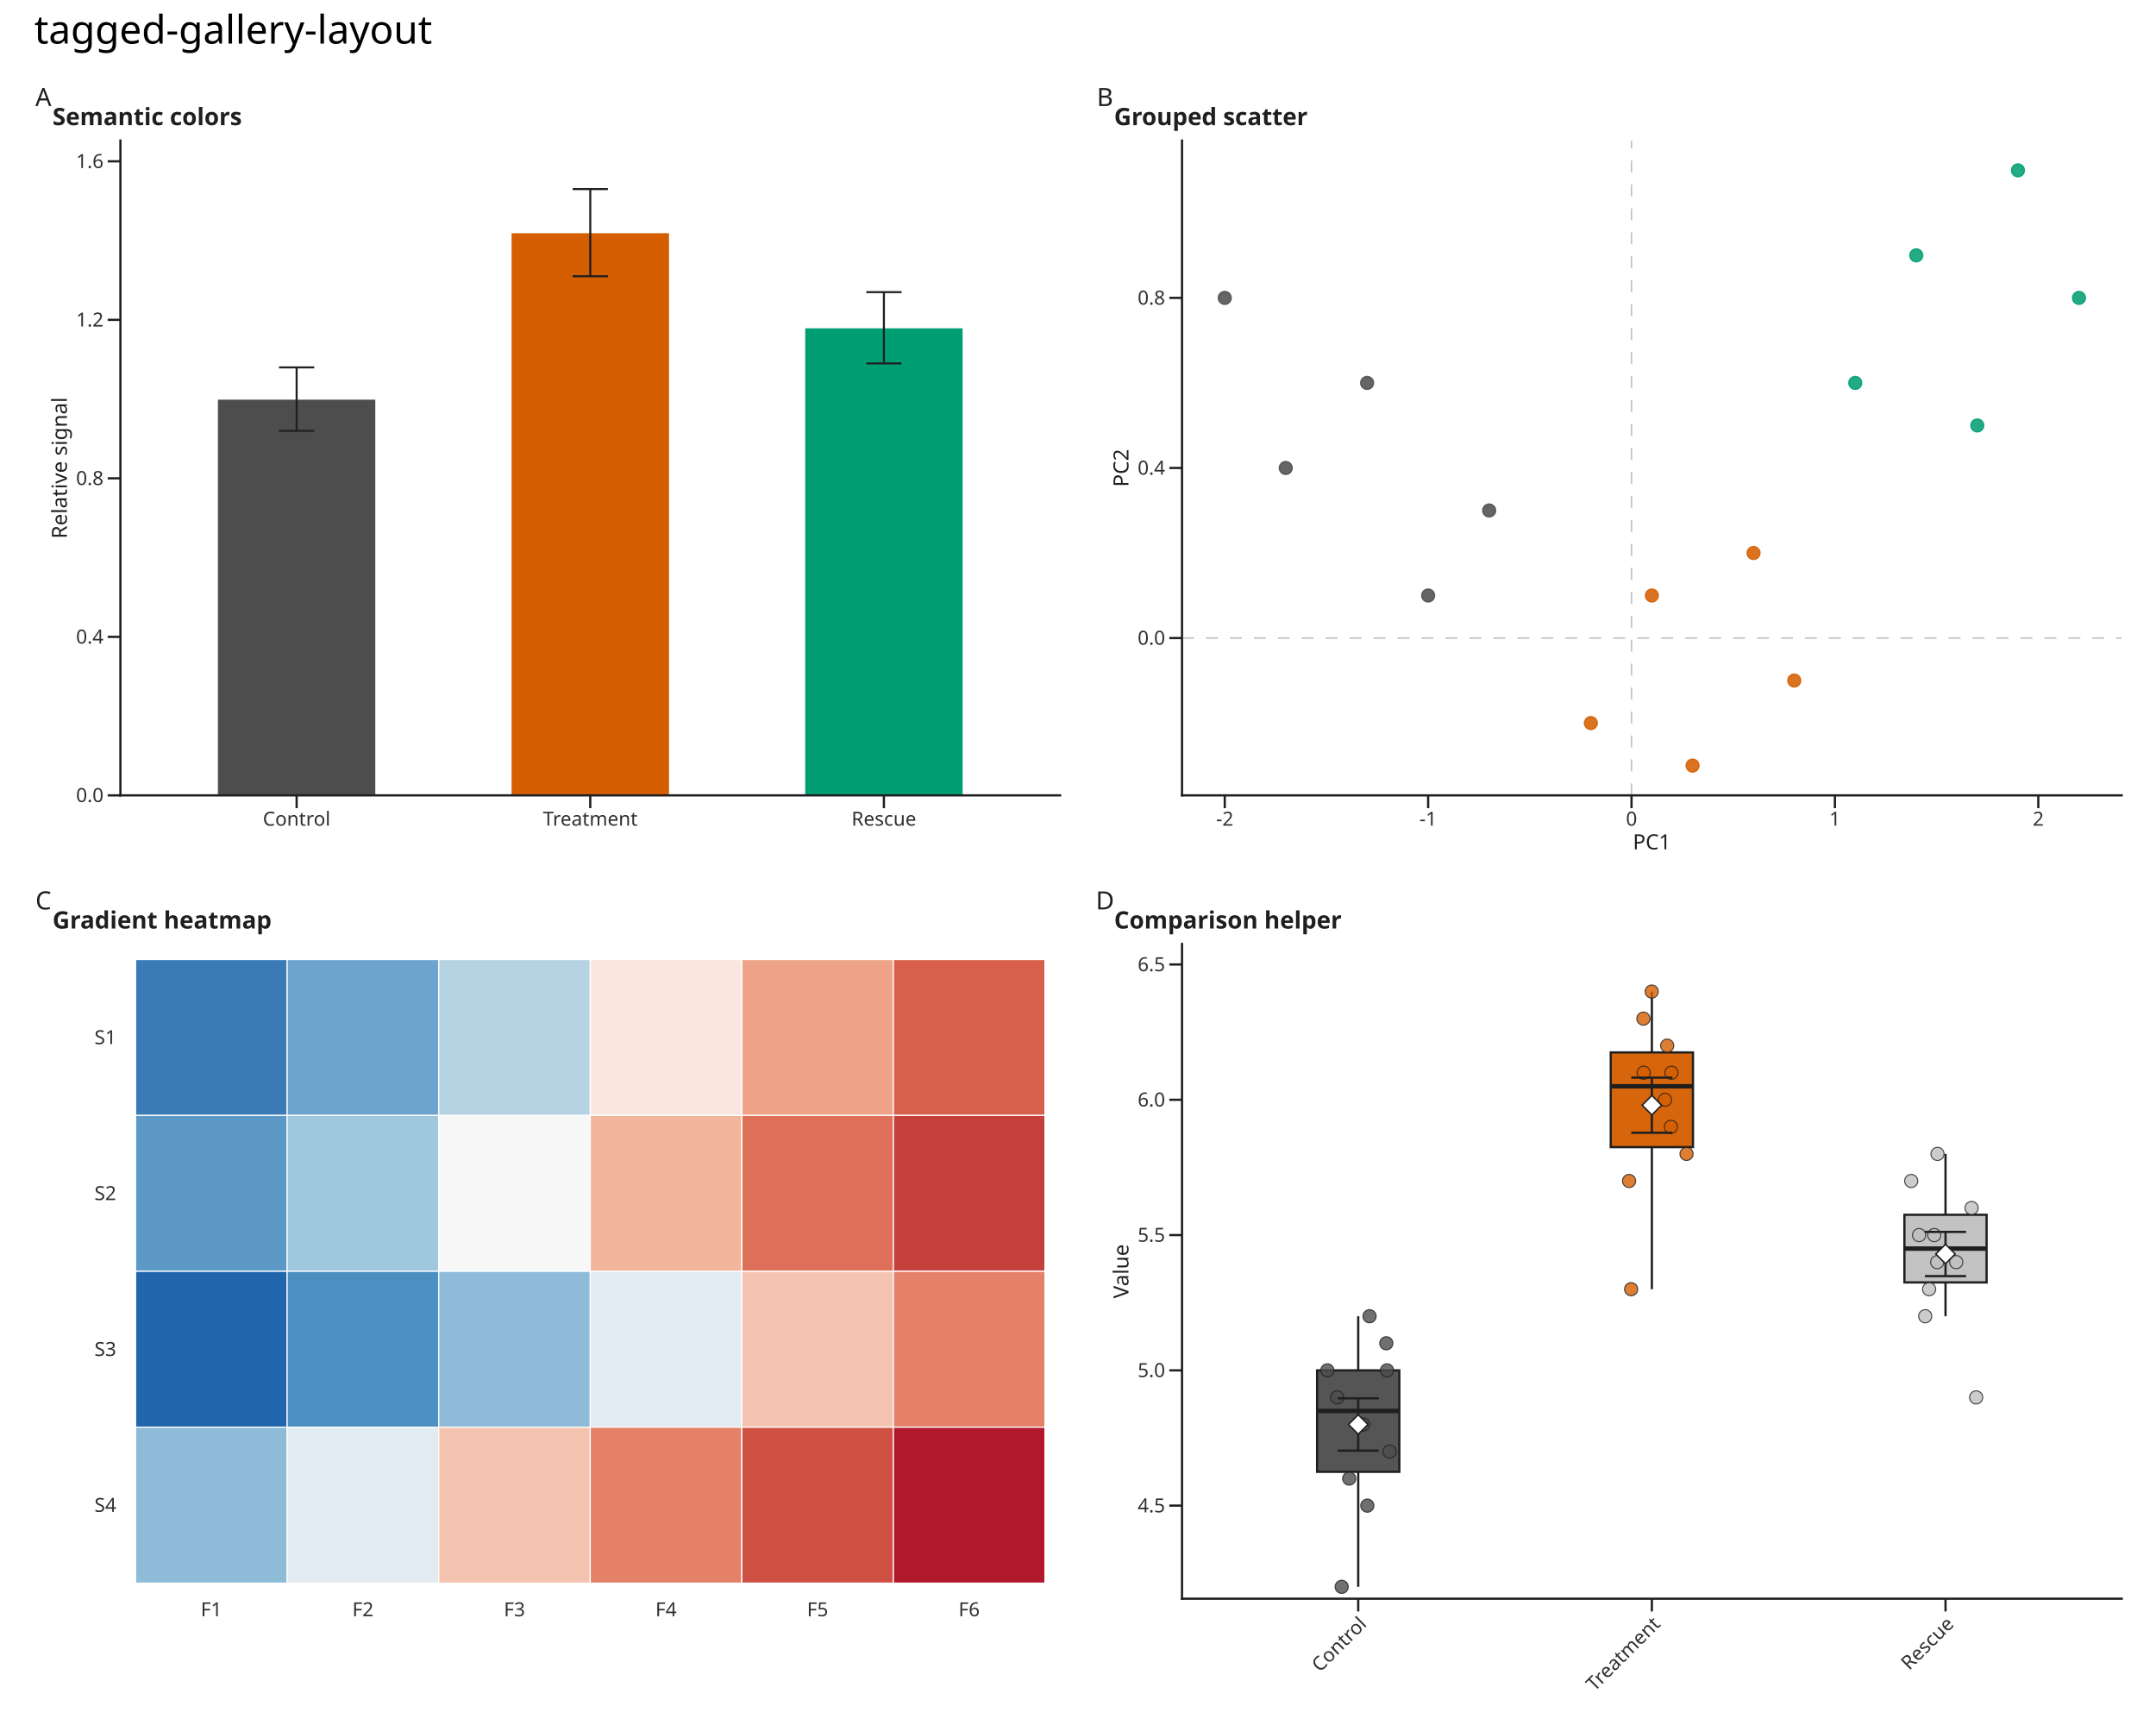
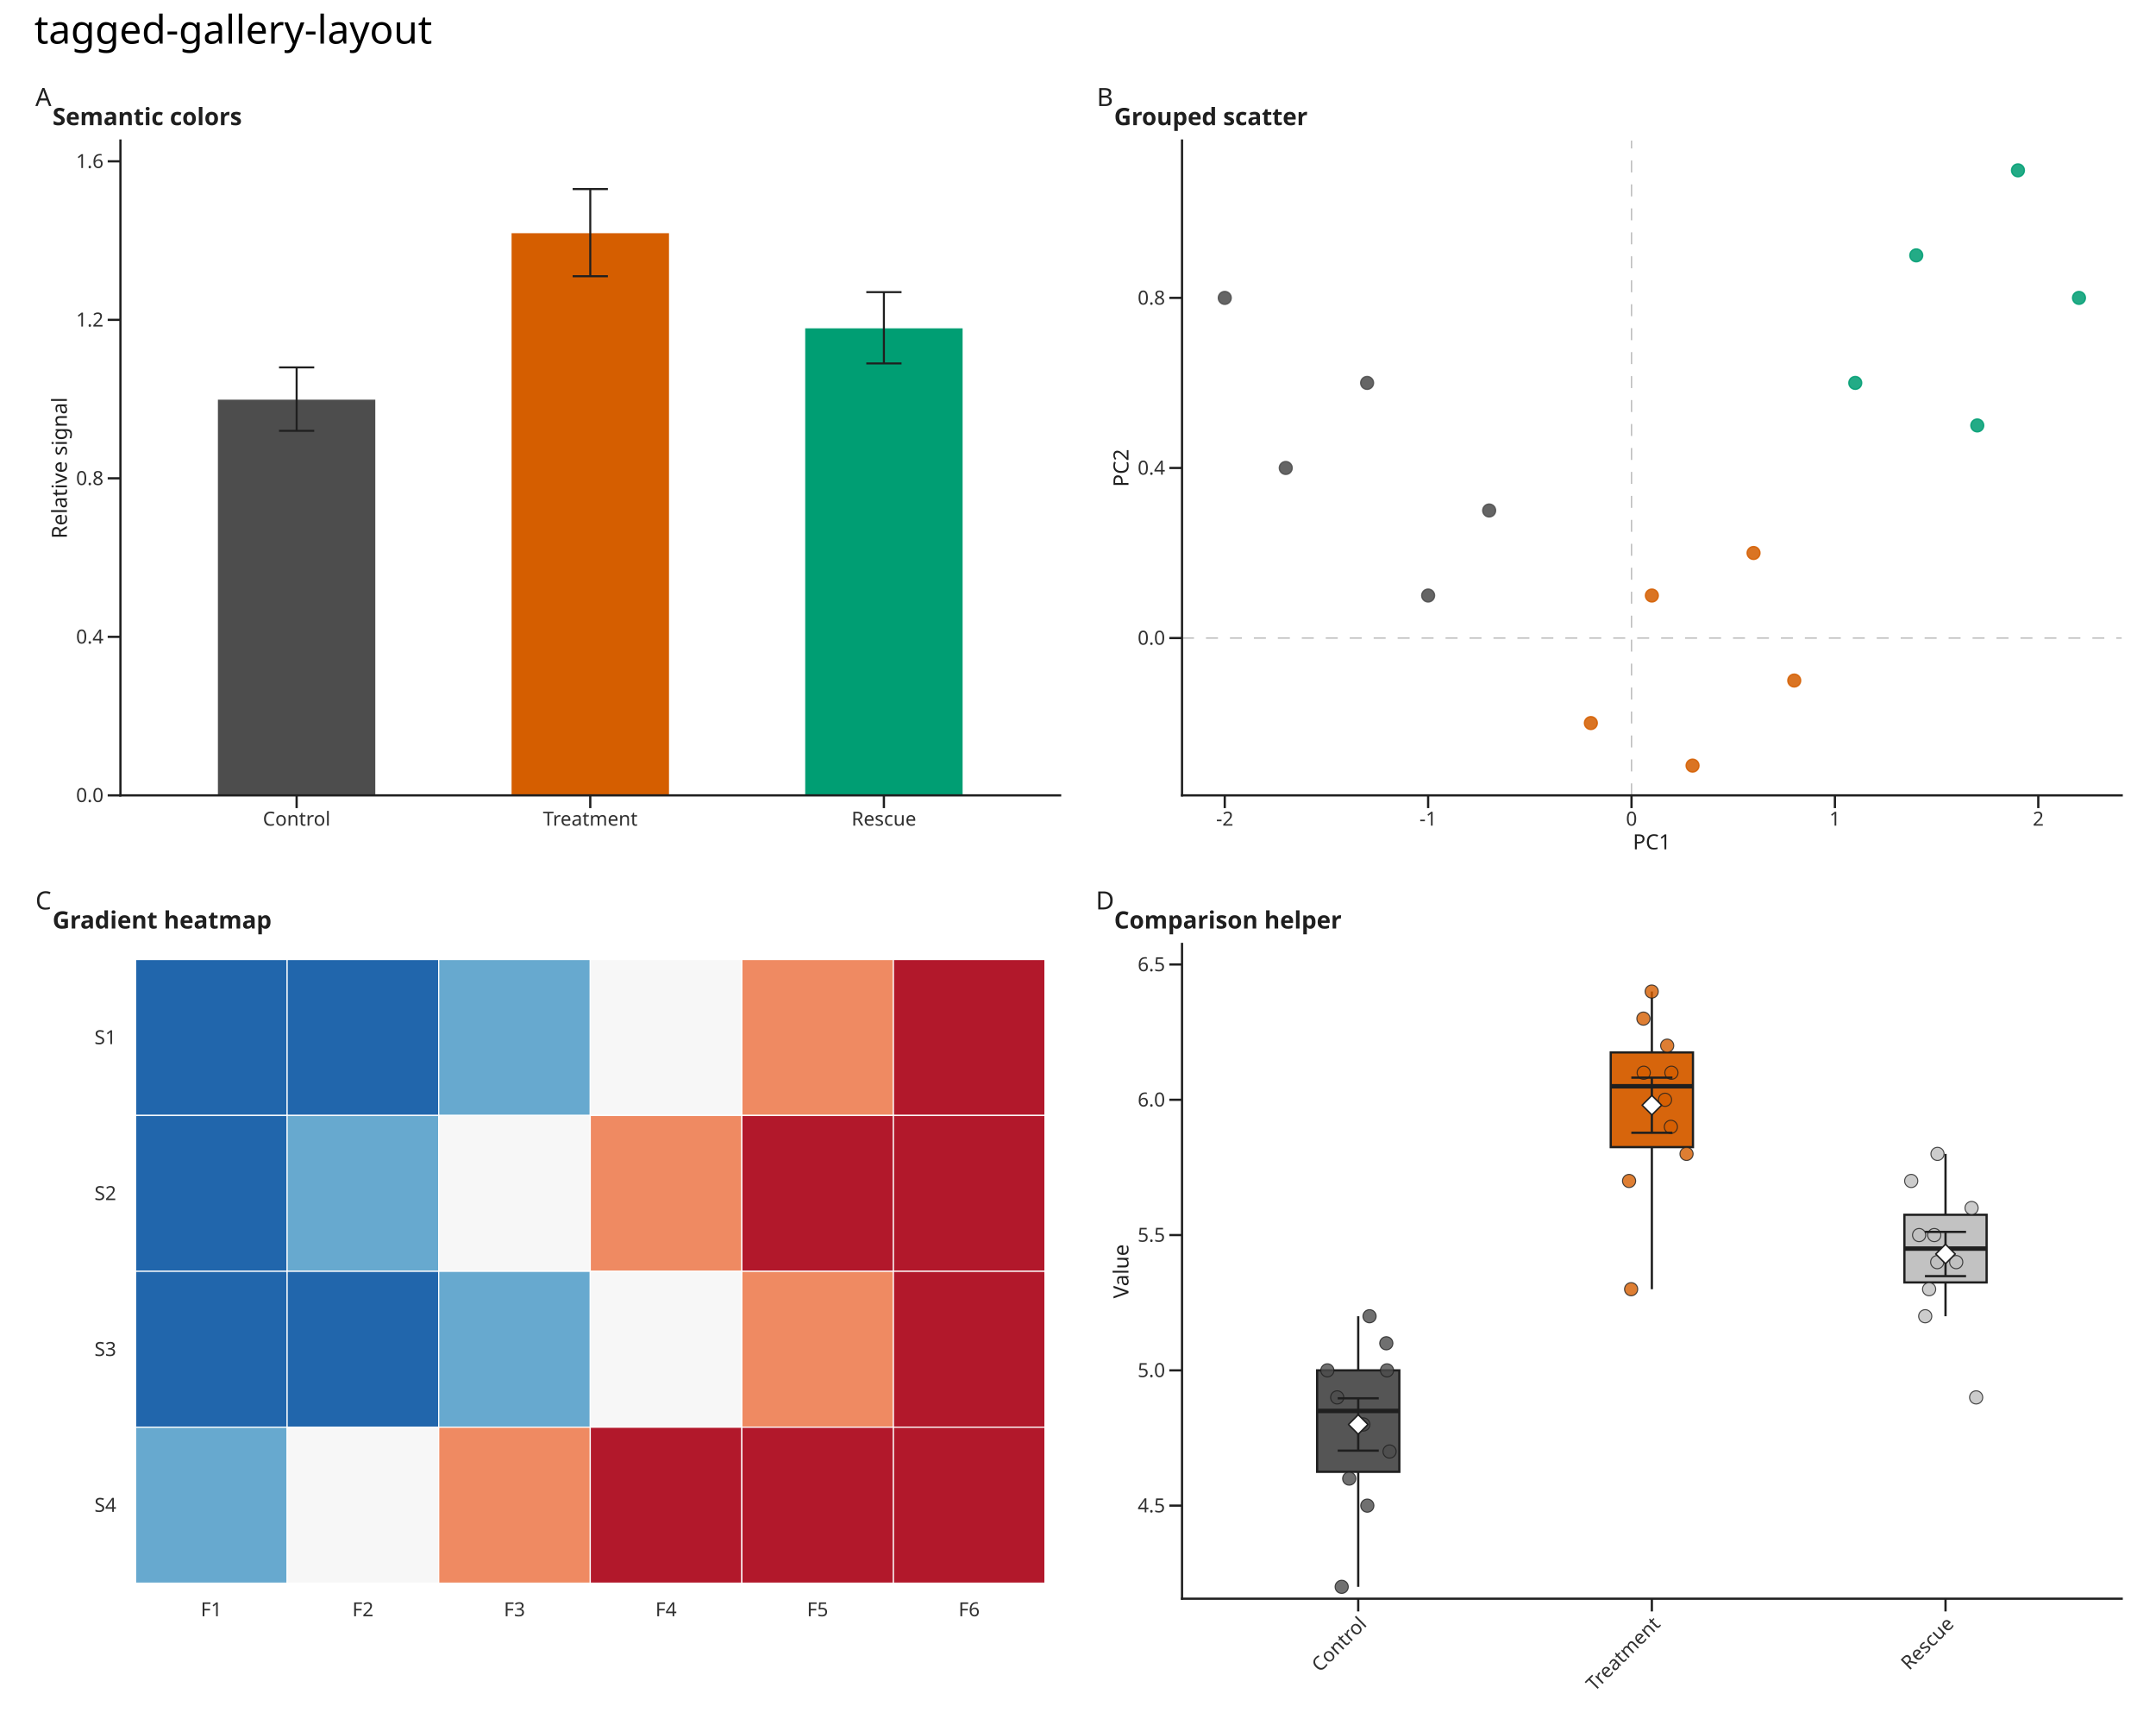
<svg xmlns="http://www.w3.org/2000/svg" class="svglite" data-engine-version="2.0" width="720.00pt" height="576.00pt" viewBox="0 0 720.00 576.00">
  <defs>
    <style type="text/css">
    .svglite line, .svglite polyline, .svglite polygon, .svglite path, .svglite rect, .svglite circle {
      fill: none;
      stroke: #000000;
      stroke-linecap: round;
      stroke-linejoin: round;
      stroke-miterlimit: 10.00;
    }
  </style>
  </defs>
  <rect width="100%" height="100%" style="stroke: none; fill: #FFFFFF;" />
  <defs>
    <clipPath id="cpMC4wMHw3MjAuMDB8MC4wMHw1NzYuMDA=">
      <rect x="0.00" y="0.00" width="720.00" height="576.00" />
    </clipPath>
  </defs>
  <g clip-path="url(#cpMC4wMHw3MjAuMDB8MC4wMHw1NzYuMDA=)">
    <rect x="0" y="0.00" width="720.00" height="576.00" style="stroke-width: 1.07; stroke: #FFFFFF; fill: #FFFFFF;" />
  </g>
  <defs>
    <clipPath id="cpNDAuMjJ8NzA4LjU0fDQ2Ljk0fDUzMy44Mw==">
      <rect x="40.22" y="46.94" width="668.32" height="486.89" />
    </clipPath>
  </defs>
  <g clip-path="url(#cpNDAuMjJ8NzA4LjU0fDQ2Ljk0fDUzMy44Mw==)">
</g>
  <g clip-path="url(#cpMC4wMHw3MjAuMDB8MC4wMHw1NzYuMDA=)">
</g>
  <defs>
    <clipPath id="cpNS40OHwzNjAuMDB8MjIuNzh8MjkxLjA0">
      <rect x="5.48" y="22.78" width="354.52" height="268.25" />
    </clipPath>
  </defs>
  <g clip-path="url(#cpNS40OHwzNjAuMDB8MjIuNzh8MjkxLjA0)">
    <rect x="5.48" y="22.78" width="354.52" height="268.25" style="stroke-width: 0.68; stroke: #FFFFFF; fill: #FFFFFF;" />
  </g>
  <g clip-path="url(#cpMC4wMHw3MjAuMDB8MC4wMHw1NzYuMDA=)">
</g>
  <defs>
    <clipPath id="cpMzYwLjAwfDcxNC41MnwyMi43OHwyOTEuMDQ=">
      <rect x="360.00" y="22.78" width="354.52" height="268.25" />
    </clipPath>
  </defs>
  <g clip-path="url(#cpMzYwLjAwfDcxNC41MnwyMi43OHwyOTEuMDQ=)">
    <rect x="360.00" y="22.78" width="354.52" height="268.25" style="stroke-width: 0.68; stroke: #FFFFFF; fill: #FFFFFF;" />
  </g>
  <g clip-path="url(#cpMC4wMHw3MjAuMDB8MC4wMHw1NzYuMDA=)">
</g>
  <defs>
    <clipPath id="cpNS40OHwzNjAuMDB8MjkxLjA0fDU3MC41Mg==">
      <rect x="5.48" y="291.04" width="354.52" height="279.48" />
    </clipPath>
  </defs>
  <g clip-path="url(#cpNS40OHwzNjAuMDB8MjkxLjA0fDU3MC41Mg==)">
    <rect x="5.48" y="291.04" width="354.52" height="279.48" style="stroke-width: 0.68; stroke: #FFFFFF; fill: #FFFFFF;" />
  </g>
  <g clip-path="url(#cpMC4wMHw3MjAuMDB8MC4wMHw1NzYuMDA=)">
</g>
  <defs>
    <clipPath id="cpMzYwLjAwfDcxNC41MnwyOTEuMDR8NTcwLjUy">
      <rect x="360.00" y="291.04" width="354.52" height="279.48" />
    </clipPath>
  </defs>
  <g clip-path="url(#cpMzYwLjAwfDcxNC41MnwyOTEuMDR8NTcwLjUy)">
    <rect x="360.00" y="291.04" width="354.52" height="279.48" style="stroke-width: 0.68; stroke: #FFFFFF; fill: #FFFFFF;" />
  </g>
  <g clip-path="url(#cpMC4wMHw3MjAuMDB8MC4wMHw1NzYuMDA=)">
</g>
  <defs>
    <clipPath id="cpNDAuMjJ8MzU0LjAyfDQ2Ljk0fDI2NS41OA==">
      <rect x="40.22" y="46.94" width="313.80" height="218.64" />
    </clipPath>
  </defs>
  <g clip-path="url(#cpNDAuMjJ8MzU0LjAyfDQ2Ljk0fDI2NS41OA==)">
    <rect x="40.22" y="46.94" width="313.80" height="218.64" style="stroke-width: 0.68; stroke: none; fill: #FFFFFF;" />
    <rect x="72.58" y="133.26" width="52.95" height="132.32" style="stroke-width: 0.38; stroke: #FFFFFF; stroke-linecap: butt; stroke-linejoin: miter; fill: #4D4D4D;" />
    <rect x="170.65" y="77.69" width="52.95" height="187.89" style="stroke-width: 0.38; stroke: #FFFFFF; stroke-linecap: butt; stroke-linejoin: miter; fill: #D55E00;" />
    <rect x="268.71" y="109.44" width="52.95" height="156.13" style="stroke-width: 0.38; stroke: #FFFFFF; stroke-linecap: butt; stroke-linejoin: miter; fill: #009E73;" />
    <polyline points="93.18,122.68 104.94,122.68 " style="stroke-width: 0.68; stroke: #1F1F1F; stroke-linecap: butt;" />
    <polyline points="99.06,122.68 99.06,143.85 " style="stroke-width: 0.68; stroke: #1F1F1F; stroke-linecap: butt;" />
    <polyline points="93.18,143.85 104.94,143.85 " style="stroke-width: 0.68; stroke: #1F1F1F; stroke-linecap: butt;" />
    <polyline points="191.24,63.13 203.01,63.13 " style="stroke-width: 0.68; stroke: #1F1F1F; stroke-linecap: butt;" />
    <polyline points="197.12,63.13 197.12,92.24 " style="stroke-width: 0.68; stroke: #1F1F1F; stroke-linecap: butt;" />
    <polyline points="191.24,92.24 203.01,92.24 " style="stroke-width: 0.68; stroke: #1F1F1F; stroke-linecap: butt;" />
    <polyline points="289.30,97.54 301.07,97.54 " style="stroke-width: 0.68; stroke: #1F1F1F; stroke-linecap: butt;" />
    <polyline points="295.18,97.54 295.18,121.35 " style="stroke-width: 0.68; stroke: #1F1F1F; stroke-linecap: butt;" />
    <polyline points="289.30,121.35 301.07,121.35 " style="stroke-width: 0.68; stroke: #1F1F1F; stroke-linecap: butt;" />
  </g>
  <g clip-path="url(#cpMC4wMHw3MjAuMDB8MC4wMHw1NzYuMDA=)">
    <polyline points="40.22,265.58 40.22,46.94 " style="stroke-width: 0.75; stroke: #1F1F1F; stroke-linecap: square;" />
    <text x="34.58" y="267.81" text-anchor="end" style="font-size: 6.50px; fill: #303030; font-family: sans;" textLength="9.04px" lengthAdjust="spacingAndGlyphs">0.0</text>
    <text x="34.58" y="214.89" text-anchor="end" style="font-size: 6.50px; fill: #303030; font-family: sans;" textLength="9.04px" lengthAdjust="spacingAndGlyphs">0.4</text>
    <text x="34.58" y="161.96" text-anchor="end" style="font-size: 6.50px; fill: #303030; font-family: sans;" textLength="9.04px" lengthAdjust="spacingAndGlyphs">0.8</text>
    <text x="34.58" y="109.04" text-anchor="end" style="font-size: 6.50px; fill: #303030; font-family: sans;" textLength="9.04px" lengthAdjust="spacingAndGlyphs">1.2</text>
    <text x="34.58" y="56.11" text-anchor="end" style="font-size: 6.50px; fill: #303030; font-family: sans;" textLength="9.04px" lengthAdjust="spacingAndGlyphs">1.6</text>
    <polyline points="35.97,265.58 40.22,265.58 " style="stroke-width: 0.75; stroke: #1F1F1F; stroke-linecap: butt;" />
    <polyline points="35.97,212.65 40.22,212.65 " style="stroke-width: 0.75; stroke: #1F1F1F; stroke-linecap: butt;" />
    <polyline points="35.97,159.72 40.22,159.72 " style="stroke-width: 0.75; stroke: #1F1F1F; stroke-linecap: butt;" />
    <polyline points="35.97,106.80 40.22,106.80 " style="stroke-width: 0.75; stroke: #1F1F1F; stroke-linecap: butt;" />
    <polyline points="35.97,53.87 40.22,53.87 " style="stroke-width: 0.75; stroke: #1F1F1F; stroke-linecap: butt;" />
    <polyline points="40.22,265.58 354.02,265.58 " style="stroke-width: 0.75; stroke: #1F1F1F; stroke-linecap: square;" />
    <polyline points="99.06,269.83 99.06,265.58 " style="stroke-width: 0.75; stroke: #1F1F1F; stroke-linecap: butt;" />
    <polyline points="197.12,269.83 197.12,265.58 " style="stroke-width: 0.75; stroke: #1F1F1F; stroke-linecap: butt;" />
    <polyline points="295.18,269.83 295.18,265.58 " style="stroke-width: 0.75; stroke: #1F1F1F; stroke-linecap: butt;" />
    <text x="99.06" y="275.70" text-anchor="middle" style="font-size: 6.50px; fill: #303030; font-family: sans;" textLength="20.95px" lengthAdjust="spacingAndGlyphs">Control</text>
    <text x="197.12" y="275.70" text-anchor="middle" style="font-size: 6.50px; fill: #303030; font-family: sans;" textLength="29.62px" lengthAdjust="spacingAndGlyphs">Treatment</text>
    <text x="295.18" y="275.70" text-anchor="middle" style="font-size: 6.50px; fill: #303030; font-family: sans;" textLength="22.05px" lengthAdjust="spacingAndGlyphs">Rescue</text>
    <text transform="translate(22.34,156.26) rotate(-90)" text-anchor="middle" style="font-size: 7.00px; fill: #1F1F1F; font-family: sans;" textLength="45.53px" lengthAdjust="spacingAndGlyphs">Relative signal</text>
    <text x="17.53" y="41.79" style="font-size: 8.00px; font-weight: bold; fill: #1F1F1F; font-family: sans;" textLength="56.92px" lengthAdjust="spacingAndGlyphs">Semantic colors</text>
    <text x="14.49" y="35.41" text-anchor="middle" style="font-size: 8.40px; fill: #1F1F1F; font-family: sans;" textLength="5.60px" lengthAdjust="spacingAndGlyphs">A</text>
  </g>
  <defs>
    <clipPath id="cpMzk0Ljc0fDcwOC41NHw0Ni45NHwyNjUuNTg=">
      <rect x="394.74" y="46.94" width="313.80" height="218.64" />
    </clipPath>
  </defs>
  <g clip-path="url(#cpMzk0Ljc0fDcwOC41NHw0Ni45NHwyNjUuNTg=)">
    <rect x="394.74" y="46.94" width="313.80" height="218.64" style="stroke-width: 0.68; stroke: none; fill: #FFFFFF;" />
    <line x1="394.74" y1="213.05" x2="708.54" y2="213.05" style="stroke-width: 0.47; stroke: #BFBFBF; stroke-dasharray: 4.00,4.00; stroke-linecap: butt;" />
    <line x1="544.85" y1="265.58" x2="544.85" y2="46.94" style="stroke-width: 0.47; stroke: #BFBFBF; stroke-dasharray: 4.00,4.00; stroke-linecap: butt;" />
    <circle cx="409.01" cy="99.47" r="2.15" style="stroke-width: 0.45; stroke: #4D4D4D; stroke-opacity: 0.86; fill: #4D4D4D; fill-opacity: 0.86;" />
    <circle cx="429.38" cy="156.26" r="2.15" style="stroke-width: 0.45; stroke: #4D4D4D; stroke-opacity: 0.86; fill: #4D4D4D; fill-opacity: 0.86;" />
    <circle cx="456.55" cy="127.86" r="2.15" style="stroke-width: 0.45; stroke: #4D4D4D; stroke-opacity: 0.86; fill: #4D4D4D; fill-opacity: 0.86;" />
    <circle cx="476.93" cy="198.85" r="2.15" style="stroke-width: 0.45; stroke: #4D4D4D; stroke-opacity: 0.86; fill: #4D4D4D; fill-opacity: 0.86;" />
    <circle cx="497.31" cy="170.46" r="2.15" style="stroke-width: 0.45; stroke: #4D4D4D; stroke-opacity: 0.86; fill: #4D4D4D; fill-opacity: 0.86;" />
    <circle cx="531.27" cy="241.44" r="2.15" style="stroke-width: 0.45; stroke: #D55E00; stroke-opacity: 0.86; fill: #D55E00; fill-opacity: 0.86;" />
    <circle cx="551.64" cy="198.85" r="2.15" style="stroke-width: 0.45; stroke: #D55E00; stroke-opacity: 0.86; fill: #D55E00; fill-opacity: 0.86;" />
    <circle cx="565.23" cy="255.64" r="2.15" style="stroke-width: 0.45; stroke: #D55E00; stroke-opacity: 0.86; fill: #D55E00; fill-opacity: 0.86;" />
    <circle cx="585.60" cy="184.65" r="2.15" style="stroke-width: 0.45; stroke: #D55E00; stroke-opacity: 0.86; fill: #D55E00; fill-opacity: 0.86;" />
    <circle cx="599.19" cy="227.24" r="2.15" style="stroke-width: 0.45; stroke: #D55E00; stroke-opacity: 0.86; fill: #D55E00; fill-opacity: 0.86;" />
    <circle cx="619.57" cy="127.86" r="2.15" style="stroke-width: 0.45; stroke: #009E73; stroke-opacity: 0.86; fill: #009E73; fill-opacity: 0.86;" />
    <circle cx="639.94" cy="85.27" r="2.15" style="stroke-width: 0.45; stroke: #009E73; stroke-opacity: 0.86; fill: #009E73; fill-opacity: 0.86;" />
    <circle cx="660.32" cy="142.06" r="2.15" style="stroke-width: 0.45; stroke: #009E73; stroke-opacity: 0.86; fill: #009E73; fill-opacity: 0.86;" />
    <circle cx="673.90" cy="56.88" r="2.15" style="stroke-width: 0.45; stroke: #009E73; stroke-opacity: 0.86; fill: #009E73; fill-opacity: 0.86;" />
    <circle cx="694.28" cy="99.47" r="2.15" style="stroke-width: 0.45; stroke: #009E73; stroke-opacity: 0.86; fill: #009E73; fill-opacity: 0.86;" />
  </g>
  <g clip-path="url(#cpMC4wMHw3MjAuMDB8MC4wMHw1NzYuMDA=)">
    <polyline points="394.74,265.58 394.74,46.94 " style="stroke-width: 0.75; stroke: #1F1F1F; stroke-linecap: square;" />
    <text x="389.10" y="215.28" text-anchor="end" style="font-size: 6.50px; fill: #303030; font-family: sans;" textLength="9.04px" lengthAdjust="spacingAndGlyphs">0.0</text>
    <text x="389.10" y="158.49" text-anchor="end" style="font-size: 6.50px; fill: #303030; font-family: sans;" textLength="9.04px" lengthAdjust="spacingAndGlyphs">0.4</text>
    <text x="389.10" y="101.71" text-anchor="end" style="font-size: 6.50px; fill: #303030; font-family: sans;" textLength="9.04px" lengthAdjust="spacingAndGlyphs">0.8</text>
    <polyline points="390.49,213.05 394.74,213.05 " style="stroke-width: 0.75; stroke: #1F1F1F; stroke-linecap: butt;" />
    <polyline points="390.49,156.26 394.74,156.26 " style="stroke-width: 0.75; stroke: #1F1F1F; stroke-linecap: butt;" />
    <polyline points="390.49,99.47 394.74,99.47 " style="stroke-width: 0.75; stroke: #1F1F1F; stroke-linecap: butt;" />
    <polyline points="394.74,265.58 708.54,265.58 " style="stroke-width: 0.75; stroke: #1F1F1F; stroke-linecap: square;" />
    <polyline points="409.01,269.83 409.01,265.58 " style="stroke-width: 0.75; stroke: #1F1F1F; stroke-linecap: butt;" />
    <polyline points="476.93,269.83 476.93,265.58 " style="stroke-width: 0.75; stroke: #1F1F1F; stroke-linecap: butt;" />
    <polyline points="544.85,269.83 544.85,265.58 " style="stroke-width: 0.75; stroke: #1F1F1F; stroke-linecap: butt;" />
    <polyline points="612.77,269.83 612.77,265.58 " style="stroke-width: 0.75; stroke: #1F1F1F; stroke-linecap: butt;" />
    <polyline points="680.69,269.83 680.69,265.58 " style="stroke-width: 0.75; stroke: #1F1F1F; stroke-linecap: butt;" />
    <text x="409.01" y="275.70" text-anchor="middle" style="font-size: 6.50px; fill: #303030; font-family: sans;" textLength="5.78px" lengthAdjust="spacingAndGlyphs">-2</text>
    <text x="476.93" y="275.70" text-anchor="middle" style="font-size: 6.50px; fill: #303030; font-family: sans;" textLength="5.78px" lengthAdjust="spacingAndGlyphs">-1</text>
    <text x="544.85" y="275.70" text-anchor="middle" style="font-size: 6.50px; fill: #303030; font-family: sans;" textLength="3.62px" lengthAdjust="spacingAndGlyphs">0</text>
    <text x="612.77" y="275.70" text-anchor="middle" style="font-size: 6.50px; fill: #303030; font-family: sans;" textLength="3.62px" lengthAdjust="spacingAndGlyphs">1</text>
    <text x="680.69" y="275.70" text-anchor="middle" style="font-size: 6.50px; fill: #303030; font-family: sans;" textLength="3.62px" lengthAdjust="spacingAndGlyphs">2</text>
    <text x="551.64" y="283.61" text-anchor="middle" style="font-size: 7.00px; fill: #1F1F1F; font-family: sans;" textLength="13.62px" lengthAdjust="spacingAndGlyphs">PC1</text>
    <text transform="translate(376.86,156.26) rotate(-90)" text-anchor="middle" style="font-size: 7.00px; fill: #1F1F1F; font-family: sans;" textLength="13.62px" lengthAdjust="spacingAndGlyphs">PC2</text>
    <text x="372.05" y="41.79" style="font-size: 8.00px; font-weight: bold; fill: #1F1F1F; font-family: sans;" textLength="57.37px" lengthAdjust="spacingAndGlyphs">Grouped scatter</text>
    <text x="369.01" y="35.41" text-anchor="middle" style="font-size: 8.40px; fill: #1F1F1F; font-family: sans;" textLength="5.60px" lengthAdjust="spacingAndGlyphs">B</text>
  </g>
  <defs>
    <clipPath id="cpNDAuMjJ8MzU0LjAyfDMxNS4xOXw1MzMuODM=">
      <rect x="40.22" y="315.19" width="313.80" height="218.64" />
    </clipPath>
  </defs>
  <g clip-path="url(#cpNDAuMjJ8MzU0LjAyfDMxNS4xOXw1MzMuODM=)">
    <rect x="40.22" y="315.19" width="313.80" height="218.64" style="stroke-width: 0.68; stroke: none; fill: #FFFFFF;" />
-     <rect x="45.28" y="320.40" width="50.61" height="52.06" style="stroke-width: 0.38; stroke: #FFFFFF; stroke-linecap: butt; stroke-linejoin: miter; fill: #397AB7;" />
-     <rect x="95.90" y="320.40" width="50.61" height="52.06" style="stroke-width: 0.38; stroke: #FFFFFF; stroke-linecap: butt; stroke-linejoin: miter; fill: #6DA4CD;" />
-     <rect x="146.51" y="320.40" width="50.61" height="52.06" style="stroke-width: 0.38; stroke: #FFFFFF; stroke-linecap: butt; stroke-linejoin: miter; fill: #B6D3E4;" />
-     <rect x="197.12" y="320.40" width="50.61" height="52.06" style="stroke-width: 0.38; stroke: #FFFFFF; stroke-linecap: butt; stroke-linejoin: miter; fill: #F8E6DF;" />
-     <rect x="247.74" y="320.40" width="50.61" height="52.06" style="stroke-width: 0.38; stroke: #FFFFFF; stroke-linecap: butt; stroke-linejoin: miter; fill: #EEA388;" />
-     <rect x="298.35" y="320.40" width="50.61" height="52.06" style="stroke-width: 0.38; stroke: #FFFFFF; stroke-linecap: butt; stroke-linejoin: miter; fill: #D75F4C;" />
-     <rect x="45.28" y="372.46" width="50.61" height="52.06" style="stroke-width: 0.38; stroke: #FFFFFF; stroke-linecap: butt; stroke-linejoin: miter; fill: #5C99C7;" />
-     <rect x="95.90" y="372.46" width="50.61" height="52.06" style="stroke-width: 0.38; stroke: #FFFFFF; stroke-linecap: butt; stroke-linejoin: miter; fill: #9FC7DE;" />
+     <rect x="45.28" y="320.40" width="50.61" height="52.06" style="stroke-width: 0.38; stroke: #FFFFFF; stroke-linecap: butt; stroke-linejoin: miter; fill: #2166AC;" />
+     <rect x="95.90" y="320.40" width="50.61" height="52.06" style="stroke-width: 0.38; stroke: #FFFFFF; stroke-linecap: butt; stroke-linejoin: miter; fill: #2166AC;" />
+     <rect x="146.51" y="320.40" width="50.61" height="52.06" style="stroke-width: 0.38; stroke: #FFFFFF; stroke-linecap: butt; stroke-linejoin: miter; fill: #67A9CF;" />
+     <rect x="197.12" y="320.40" width="50.61" height="52.06" style="stroke-width: 0.38; stroke: #FFFFFF; stroke-linecap: butt; stroke-linejoin: miter; fill: #F7F7F7;" />
+     <rect x="247.74" y="320.40" width="50.61" height="52.06" style="stroke-width: 0.38; stroke: #FFFFFF; stroke-linecap: butt; stroke-linejoin: miter; fill: #EF8A62;" />
+     <rect x="298.35" y="320.40" width="50.61" height="52.06" style="stroke-width: 0.38; stroke: #FFFFFF; stroke-linecap: butt; stroke-linejoin: miter; fill: #B2182B;" />
+     <rect x="45.28" y="372.46" width="50.61" height="52.06" style="stroke-width: 0.38; stroke: #FFFFFF; stroke-linecap: butt; stroke-linejoin: miter; fill: #2166AC;" />
+     <rect x="95.90" y="372.46" width="50.61" height="52.06" style="stroke-width: 0.38; stroke: #FFFFFF; stroke-linecap: butt; stroke-linejoin: miter; fill: #67A9CF;" />
    <rect x="146.51" y="372.46" width="50.61" height="52.06" style="stroke-width: 0.38; stroke: #FFFFFF; stroke-linecap: butt; stroke-linejoin: miter; fill: #F7F7F7;" />
-     <rect x="197.12" y="372.46" width="50.61" height="52.06" style="stroke-width: 0.38; stroke: #FFFFFF; stroke-linecap: butt; stroke-linejoin: miter; fill: #F2B49A;" />
-     <rect x="247.74" y="372.46" width="50.61" height="52.06" style="stroke-width: 0.38; stroke: #FFFFFF; stroke-linecap: butt; stroke-linejoin: miter; fill: #DE7059;" />
-     <rect x="298.35" y="372.46" width="50.61" height="52.06" style="stroke-width: 0.38; stroke: #FFFFFF; stroke-linecap: butt; stroke-linejoin: miter; fill: #C5403B;" />
+     <rect x="197.12" y="372.46" width="50.61" height="52.06" style="stroke-width: 0.38; stroke: #FFFFFF; stroke-linecap: butt; stroke-linejoin: miter; fill: #EF8A62;" />
+     <rect x="247.74" y="372.46" width="50.61" height="52.06" style="stroke-width: 0.38; stroke: #FFFFFF; stroke-linecap: butt; stroke-linejoin: miter; fill: #B2182B;" />
+     <rect x="298.35" y="372.46" width="50.61" height="52.06" style="stroke-width: 0.38; stroke: #FFFFFF; stroke-linecap: butt; stroke-linejoin: miter; fill: #B2182B;" />
    <rect x="45.28" y="424.51" width="50.61" height="52.06" style="stroke-width: 0.38; stroke: #FFFFFF; stroke-linecap: butt; stroke-linejoin: miter; fill: #2166AC;" />
-     <rect x="95.90" y="424.51" width="50.61" height="52.06" style="stroke-width: 0.38; stroke: #FFFFFF; stroke-linecap: butt; stroke-linejoin: miter; fill: #4C8FC1;" />
-     <rect x="146.51" y="424.51" width="50.61" height="52.06" style="stroke-width: 0.38; stroke: #FFFFFF; stroke-linecap: butt; stroke-linejoin: miter; fill: #8DBBD8;" />
-     <rect x="197.12" y="424.51" width="50.61" height="52.06" style="stroke-width: 0.38; stroke: #FFFFFF; stroke-linecap: butt; stroke-linejoin: miter; fill: #E1EBF1;" />
-     <rect x="247.74" y="424.51" width="50.61" height="52.06" style="stroke-width: 0.38; stroke: #FFFFFF; stroke-linecap: butt; stroke-linejoin: miter; fill: #F5C4B1;" />
-     <rect x="298.35" y="424.51" width="50.61" height="52.06" style="stroke-width: 0.38; stroke: #FFFFFF; stroke-linecap: butt; stroke-linejoin: miter; fill: #E48168;" />
-     <rect x="45.28" y="476.57" width="50.61" height="52.06" style="stroke-width: 0.38; stroke: #FFFFFF; stroke-linecap: butt; stroke-linejoin: miter; fill: #8DBBD8;" />
-     <rect x="95.90" y="476.57" width="50.61" height="52.06" style="stroke-width: 0.38; stroke: #FFFFFF; stroke-linecap: butt; stroke-linejoin: miter; fill: #E1EBF1;" />
-     <rect x="146.51" y="476.57" width="50.61" height="52.06" style="stroke-width: 0.38; stroke: #FFFFFF; stroke-linecap: butt; stroke-linejoin: miter; fill: #F5C4B1;" />
-     <rect x="197.12" y="476.57" width="50.61" height="52.06" style="stroke-width: 0.38; stroke: #FFFFFF; stroke-linecap: butt; stroke-linejoin: miter; fill: #E48168;" />
-     <rect x="247.74" y="476.57" width="50.61" height="52.06" style="stroke-width: 0.38; stroke: #FFFFFF; stroke-linecap: butt; stroke-linejoin: miter; fill: #CE5043;" />
+     <rect x="95.90" y="424.51" width="50.61" height="52.06" style="stroke-width: 0.38; stroke: #FFFFFF; stroke-linecap: butt; stroke-linejoin: miter; fill: #2166AC;" />
+     <rect x="146.51" y="424.51" width="50.61" height="52.06" style="stroke-width: 0.38; stroke: #FFFFFF; stroke-linecap: butt; stroke-linejoin: miter; fill: #67A9CF;" />
+     <rect x="197.12" y="424.51" width="50.61" height="52.06" style="stroke-width: 0.38; stroke: #FFFFFF; stroke-linecap: butt; stroke-linejoin: miter; fill: #F7F7F7;" />
+     <rect x="247.74" y="424.51" width="50.61" height="52.06" style="stroke-width: 0.38; stroke: #FFFFFF; stroke-linecap: butt; stroke-linejoin: miter; fill: #EF8A62;" />
+     <rect x="298.35" y="424.51" width="50.61" height="52.06" style="stroke-width: 0.38; stroke: #FFFFFF; stroke-linecap: butt; stroke-linejoin: miter; fill: #B2182B;" />
+     <rect x="45.28" y="476.57" width="50.61" height="52.06" style="stroke-width: 0.38; stroke: #FFFFFF; stroke-linecap: butt; stroke-linejoin: miter; fill: #67A9CF;" />
+     <rect x="95.90" y="476.57" width="50.61" height="52.06" style="stroke-width: 0.38; stroke: #FFFFFF; stroke-linecap: butt; stroke-linejoin: miter; fill: #F7F7F7;" />
+     <rect x="146.51" y="476.57" width="50.61" height="52.06" style="stroke-width: 0.38; stroke: #FFFFFF; stroke-linecap: butt; stroke-linejoin: miter; fill: #EF8A62;" />
+     <rect x="197.12" y="476.57" width="50.61" height="52.06" style="stroke-width: 0.38; stroke: #FFFFFF; stroke-linecap: butt; stroke-linejoin: miter; fill: #B2182B;" />
+     <rect x="247.74" y="476.57" width="50.61" height="52.06" style="stroke-width: 0.38; stroke: #FFFFFF; stroke-linecap: butt; stroke-linejoin: miter; fill: #B2182B;" />
    <rect x="298.35" y="476.57" width="50.61" height="52.06" style="stroke-width: 0.38; stroke: #FFFFFF; stroke-linecap: butt; stroke-linejoin: miter; fill: #B2182B;" />
  </g>
  <g clip-path="url(#cpMC4wMHw3MjAuMDB8MC4wMHw1NzYuMDA=)">
    <text x="38.83" y="504.83" text-anchor="end" style="font-size: 6.50px; fill: #303030; font-family: sans;" textLength="7.95px" lengthAdjust="spacingAndGlyphs">S4</text>
    <text x="38.83" y="452.78" text-anchor="end" style="font-size: 6.50px; fill: #303030; font-family: sans;" textLength="7.95px" lengthAdjust="spacingAndGlyphs">S3</text>
    <text x="38.83" y="400.72" text-anchor="end" style="font-size: 6.50px; fill: #303030; font-family: sans;" textLength="7.95px" lengthAdjust="spacingAndGlyphs">S2</text>
    <text x="38.83" y="348.66" text-anchor="end" style="font-size: 6.50px; fill: #303030; font-family: sans;" textLength="7.95px" lengthAdjust="spacingAndGlyphs">S1</text>
    <text x="70.59" y="539.70" text-anchor="middle" style="font-size: 6.50px; fill: #303030; font-family: sans;" textLength="7.59px" lengthAdjust="spacingAndGlyphs">F1</text>
    <text x="121.20" y="539.70" text-anchor="middle" style="font-size: 6.50px; fill: #303030; font-family: sans;" textLength="7.59px" lengthAdjust="spacingAndGlyphs">F2</text>
    <text x="171.82" y="539.70" text-anchor="middle" style="font-size: 6.50px; fill: #303030; font-family: sans;" textLength="7.59px" lengthAdjust="spacingAndGlyphs">F3</text>
    <text x="222.43" y="539.70" text-anchor="middle" style="font-size: 6.50px; fill: #303030; font-family: sans;" textLength="7.59px" lengthAdjust="spacingAndGlyphs">F4</text>
    <text x="273.04" y="539.70" text-anchor="middle" style="font-size: 6.50px; fill: #303030; font-family: sans;" textLength="7.59px" lengthAdjust="spacingAndGlyphs">F5</text>
    <text x="323.65" y="539.70" text-anchor="middle" style="font-size: 6.50px; fill: #303030; font-family: sans;" textLength="7.59px" lengthAdjust="spacingAndGlyphs">F6</text>
    <text x="17.53" y="310.05" style="font-size: 8.00px; font-weight: bold; fill: #1F1F1F; font-family: sans;" textLength="64.05px" lengthAdjust="spacingAndGlyphs">Gradient heatmap</text>
    <text x="14.49" y="303.67" text-anchor="middle" style="font-size: 8.40px; fill: #1F1F1F; font-family: sans;" textLength="6.07px" lengthAdjust="spacingAndGlyphs">C</text>
    <rect x="394.74" y="315.19" width="313.80" height="218.64" style="stroke-width: 0.68; stroke: none; fill: #FFFFFF;" />
    <line x1="453.58" y1="457.58" x2="453.58" y2="439.51" style="stroke-width: 0.75; stroke: #1F1F1F; stroke-linecap: butt;" />
    <line x1="453.58" y1="491.46" x2="453.58" y2="529.86" style="stroke-width: 0.75; stroke: #1F1F1F; stroke-linecap: butt;" />
    <polygon points="439.85,457.58 439.85,491.46 467.31,491.46 467.31,457.58 439.85,457.58 " style="stroke-width: 0.75; stroke: #1F1F1F; stroke-linecap: butt; stroke-linejoin: miter; fill: #4D4D4D; fill-opacity: 0.95;" />
    <line x1="439.85" y1="471.13" x2="467.31" y2="471.13" style="stroke-width: 1.49; stroke: #1F1F1F; stroke-linecap: butt; stroke-linejoin: miter;" />
    <line x1="551.64" y1="351.42" x2="551.64" y2="331.09" style="stroke-width: 0.75; stroke: #1F1F1F; stroke-linecap: butt;" />
    <line x1="551.64" y1="383.04" x2="551.64" y2="430.48" style="stroke-width: 0.75; stroke: #1F1F1F; stroke-linecap: butt;" />
    <polygon points="537.91,351.42 537.91,383.04 565.37,383.04 565.37,351.42 537.91,351.42 " style="stroke-width: 0.75; stroke: #1F1F1F; stroke-linecap: butt; stroke-linejoin: miter; fill: #D55E00; fill-opacity: 0.95;" />
    <line x1="537.91" y1="362.72" x2="565.37" y2="362.72" style="stroke-width: 1.49; stroke: #1F1F1F; stroke-linecap: butt; stroke-linejoin: miter;" />
    <line x1="649.71" y1="405.63" x2="649.71" y2="385.30" style="stroke-width: 0.75; stroke: #1F1F1F; stroke-linecap: butt;" />
    <line x1="649.71" y1="428.22" x2="649.71" y2="439.51" style="stroke-width: 0.75; stroke: #1F1F1F; stroke-linecap: butt;" />
    <polygon points="635.98,405.63 635.98,428.22 663.43,428.22 663.43,405.63 635.98,405.63 " style="stroke-width: 0.75; stroke: #1F1F1F; stroke-linecap: butt; stroke-linejoin: miter; fill: #BFBFBF; fill-opacity: 0.95;" />
    <line x1="635.98" y1="416.92" x2="663.43" y2="416.92" style="stroke-width: 1.49; stroke: #1F1F1F; stroke-linecap: butt; stroke-linejoin: miter;" />
    <circle cx="448.06" cy="529.86" r="2.20" style="stroke-width: 0.35; stroke: #1F1F1F; stroke-opacity: 0.80; fill: #4D4D4D; fill-opacity: 0.80;" />
    <circle cx="450.57" cy="493.72" r="2.20" style="stroke-width: 0.35; stroke: #1F1F1F; stroke-opacity: 0.80; fill: #4D4D4D; fill-opacity: 0.80;" />
    <circle cx="455.29" cy="475.65" r="2.20" style="stroke-width: 0.35; stroke: #1F1F1F; stroke-opacity: 0.80; fill: #4D4D4D; fill-opacity: 0.80;" />
    <circle cx="463.19" cy="457.58" r="2.20" style="stroke-width: 0.35; stroke: #1F1F1F; stroke-opacity: 0.80; fill: #4D4D4D; fill-opacity: 0.80;" />
    <circle cx="446.56" cy="466.61" r="2.20" style="stroke-width: 0.35; stroke: #1F1F1F; stroke-opacity: 0.80; fill: #4D4D4D; fill-opacity: 0.80;" />
    <circle cx="462.96" cy="448.54" r="2.20" style="stroke-width: 0.35; stroke: #1F1F1F; stroke-opacity: 0.80; fill: #4D4D4D; fill-opacity: 0.80;" />
    <circle cx="464.05" cy="484.68" r="2.20" style="stroke-width: 0.35; stroke: #1F1F1F; stroke-opacity: 0.80; fill: #4D4D4D; fill-opacity: 0.80;" />
    <circle cx="457.36" cy="439.51" r="2.20" style="stroke-width: 0.35; stroke: #1F1F1F; stroke-opacity: 0.80; fill: #4D4D4D; fill-opacity: 0.80;" />
    <circle cx="456.62" cy="502.75" r="2.20" style="stroke-width: 0.35; stroke: #1F1F1F; stroke-opacity: 0.80; fill: #4D4D4D; fill-opacity: 0.80;" />
    <circle cx="443.27" cy="457.58" r="2.20" style="stroke-width: 0.35; stroke: #1F1F1F; stroke-opacity: 0.80; fill: #4D4D4D; fill-opacity: 0.80;" />
    <circle cx="544.72" cy="430.48" r="2.20" style="stroke-width: 0.35; stroke: #1F1F1F; stroke-opacity: 0.80; fill: #D55E00; fill-opacity: 0.80;" />
    <circle cx="544.03" cy="394.34" r="2.20" style="stroke-width: 0.35; stroke: #1F1F1F; stroke-opacity: 0.80; fill: #D55E00; fill-opacity: 0.80;" />
    <circle cx="556.04" cy="367.23" r="2.20" style="stroke-width: 0.35; stroke: #1F1F1F; stroke-opacity: 0.80; fill: #D55E00; fill-opacity: 0.80;" />
    <circle cx="548.92" cy="358.20" r="2.20" style="stroke-width: 0.35; stroke: #1F1F1F; stroke-opacity: 0.80; fill: #D55E00; fill-opacity: 0.80;" />
    <circle cx="557.99" cy="376.27" r="2.20" style="stroke-width: 0.35; stroke: #1F1F1F; stroke-opacity: 0.80; fill: #D55E00; fill-opacity: 0.80;" />
    <circle cx="551.59" cy="331.09" r="2.20" style="stroke-width: 0.35; stroke: #1F1F1F; stroke-opacity: 0.80; fill: #D55E00; fill-opacity: 0.80;" />
    <circle cx="556.76" cy="349.16" r="2.20" style="stroke-width: 0.35; stroke: #1F1F1F; stroke-opacity: 0.80; fill: #D55E00; fill-opacity: 0.80;" />
    <circle cx="563.22" cy="385.30" r="2.20" style="stroke-width: 0.35; stroke: #1F1F1F; stroke-opacity: 0.80; fill: #D55E00; fill-opacity: 0.80;" />
    <circle cx="548.82" cy="340.13" r="2.20" style="stroke-width: 0.35; stroke: #1F1F1F; stroke-opacity: 0.80; fill: #D55E00; fill-opacity: 0.80;" />
    <circle cx="558.17" cy="358.20" r="2.20" style="stroke-width: 0.35; stroke: #1F1F1F; stroke-opacity: 0.80; fill: #D55E00; fill-opacity: 0.80;" />
    <circle cx="659.94" cy="466.61" r="2.20" style="stroke-width: 0.35; stroke: #1F1F1F; stroke-opacity: 0.80; fill: #BFBFBF; fill-opacity: 0.80;" />
    <circle cx="642.93" cy="439.51" r="2.20" style="stroke-width: 0.35; stroke: #1F1F1F; stroke-opacity: 0.80; fill: #BFBFBF; fill-opacity: 0.80;" />
    <circle cx="653.28" cy="421.44" r="2.20" style="stroke-width: 0.35; stroke: #1F1F1F; stroke-opacity: 0.80; fill: #BFBFBF; fill-opacity: 0.80;" />
    <circle cx="640.89" cy="412.41" r="2.20" style="stroke-width: 0.35; stroke: #1F1F1F; stroke-opacity: 0.80; fill: #BFBFBF; fill-opacity: 0.80;" />
    <circle cx="644.23" cy="430.48" r="2.20" style="stroke-width: 0.35; stroke: #1F1F1F; stroke-opacity: 0.80; fill: #BFBFBF; fill-opacity: 0.80;" />
    <circle cx="647.03" cy="385.30" r="2.20" style="stroke-width: 0.35; stroke: #1F1F1F; stroke-opacity: 0.80; fill: #BFBFBF; fill-opacity: 0.80;" />
    <circle cx="638.25" cy="394.34" r="2.20" style="stroke-width: 0.35; stroke: #1F1F1F; stroke-opacity: 0.80; fill: #BFBFBF; fill-opacity: 0.80;" />
    <circle cx="646.94" cy="421.44" r="2.20" style="stroke-width: 0.35; stroke: #1F1F1F; stroke-opacity: 0.80; fill: #BFBFBF; fill-opacity: 0.80;" />
    <circle cx="658.41" cy="403.37" r="2.20" style="stroke-width: 0.35; stroke: #1F1F1F; stroke-opacity: 0.80; fill: #BFBFBF; fill-opacity: 0.80;" />
    <circle cx="645.95" cy="412.41" r="2.20" style="stroke-width: 0.35; stroke: #1F1F1F; stroke-opacity: 0.80; fill: #BFBFBF; fill-opacity: 0.80;" />
    <polyline points="446.72,466.92 460.44,466.92 " style="stroke-width: 0.75; stroke: #1F1F1F; stroke-linecap: butt;" />
    <polyline points="453.58,466.92 453.58,484.38 " style="stroke-width: 0.75; stroke: #1F1F1F; stroke-linecap: butt;" />
    <polyline points="446.72,484.38 460.44,484.38 " style="stroke-width: 0.75; stroke: #1F1F1F; stroke-linecap: butt;" />
    <polyline points="544.78,359.83 558.51,359.83 " style="stroke-width: 0.75; stroke: #1F1F1F; stroke-linecap: butt;" />
    <polyline points="551.64,359.83 551.64,378.25 " style="stroke-width: 0.75; stroke: #1F1F1F; stroke-linecap: butt;" />
    <polyline points="544.78,378.25 558.51,378.25 " style="stroke-width: 0.75; stroke: #1F1F1F; stroke-linecap: butt;" />
    <polyline points="642.84,411.35 656.57,411.35 " style="stroke-width: 0.75; stroke: #1F1F1F; stroke-linecap: butt;" />
    <polyline points="649.71,411.35 649.71,426.11 " style="stroke-width: 0.75; stroke: #1F1F1F; stroke-linecap: butt;" />
    <polyline points="642.84,426.11 656.57,426.11 " style="stroke-width: 0.75; stroke: #1F1F1F; stroke-linecap: butt;" />
    <polygon points="453.58,478.90 456.83,475.65 453.58,472.40 450.33,475.65 " style="stroke-width: 0.50; stroke: #1F1F1F; fill: #FFFFFF;" />
    <polygon points="551.64,372.29 554.90,369.04 551.64,365.79 548.39,369.04 " style="stroke-width: 0.50; stroke: #1F1F1F; fill: #FFFFFF;" />
    <polygon points="649.71,421.98 652.96,418.73 649.71,415.48 646.45,418.73 " style="stroke-width: 0.50; stroke: #1F1F1F; fill: #FFFFFF;" />
    <polyline points="394.74,533.83 394.74,315.19 " style="stroke-width: 0.75; stroke: #1F1F1F; stroke-linecap: square;" />
    <text x="389.10" y="504.99" text-anchor="end" style="font-size: 6.50px; fill: #303030; font-family: sans;" textLength="9.04px" lengthAdjust="spacingAndGlyphs">4.5</text>
    <text x="389.10" y="459.82" text-anchor="end" style="font-size: 6.50px; fill: #303030; font-family: sans;" textLength="9.04px" lengthAdjust="spacingAndGlyphs">5.0</text>
    <text x="389.10" y="414.64" text-anchor="end" style="font-size: 6.50px; fill: #303030; font-family: sans;" textLength="9.04px" lengthAdjust="spacingAndGlyphs">5.5</text>
    <text x="389.10" y="369.47" text-anchor="end" style="font-size: 6.50px; fill: #303030; font-family: sans;" textLength="9.04px" lengthAdjust="spacingAndGlyphs">6.0</text>
    <text x="389.10" y="324.30" text-anchor="end" style="font-size: 6.50px; fill: #303030; font-family: sans;" textLength="9.04px" lengthAdjust="spacingAndGlyphs">6.5</text>
    <polyline points="390.49,502.75 394.74,502.75 " style="stroke-width: 0.75; stroke: #1F1F1F; stroke-linecap: butt;" />
    <polyline points="390.49,457.58 394.74,457.58 " style="stroke-width: 0.75; stroke: #1F1F1F; stroke-linecap: butt;" />
    <polyline points="390.49,412.41 394.74,412.41 " style="stroke-width: 0.75; stroke: #1F1F1F; stroke-linecap: butt;" />
    <polyline points="390.49,367.23 394.74,367.23 " style="stroke-width: 0.75; stroke: #1F1F1F; stroke-linecap: butt;" />
    <polyline points="390.49,322.06 394.74,322.06 " style="stroke-width: 0.75; stroke: #1F1F1F; stroke-linecap: butt;" />
    <polyline points="394.74,533.83 708.54,533.83 " style="stroke-width: 0.75; stroke: #1F1F1F; stroke-linecap: square;" />
    <polyline points="453.58,538.08 453.58,533.83 " style="stroke-width: 0.75; stroke: #1F1F1F; stroke-linecap: butt;" />
    <polyline points="551.64,538.08 551.64,533.83 " style="stroke-width: 0.75; stroke: #1F1F1F; stroke-linecap: butt;" />
    <polyline points="649.71,538.08 649.71,533.83 " style="stroke-width: 0.75; stroke: #1F1F1F; stroke-linecap: butt;" />
    <text transform="translate(456.74,542.64) rotate(-45)" text-anchor="end" style="font-size: 6.50px; fill: #303030; font-family: sans;" textLength="20.95px" lengthAdjust="spacingAndGlyphs">Control</text>
    <text transform="translate(554.81,542.64) rotate(-45)" text-anchor="end" style="font-size: 6.50px; fill: #303030; font-family: sans;" textLength="29.62px" lengthAdjust="spacingAndGlyphs">Treatment</text>
    <text transform="translate(652.87,542.64) rotate(-45)" text-anchor="end" style="font-size: 6.50px; fill: #303030; font-family: sans;" textLength="22.05px" lengthAdjust="spacingAndGlyphs">Rescue</text>
    <text transform="translate(376.86,424.51) rotate(-90)" text-anchor="middle" style="font-size: 7.00px; fill: #1F1F1F; font-family: sans;" textLength="17.90px" lengthAdjust="spacingAndGlyphs">Value</text>
    <text x="372.05" y="310.05" style="font-size: 8.00px; font-weight: bold; fill: #1F1F1F; font-family: sans;" textLength="67.60px" lengthAdjust="spacingAndGlyphs">Comparison helper</text>
    <text x="369.01" y="303.67" text-anchor="middle" style="font-size: 8.40px; fill: #1F1F1F; font-family: sans;" textLength="6.07px" lengthAdjust="spacingAndGlyphs">D</text>
    <text x="11.46" y="14.56" style="font-size: 13.20px; font-family: sans;" textLength="123.28px" lengthAdjust="spacingAndGlyphs">tagged-gallery-layout</text>
  </g>
</svg>
